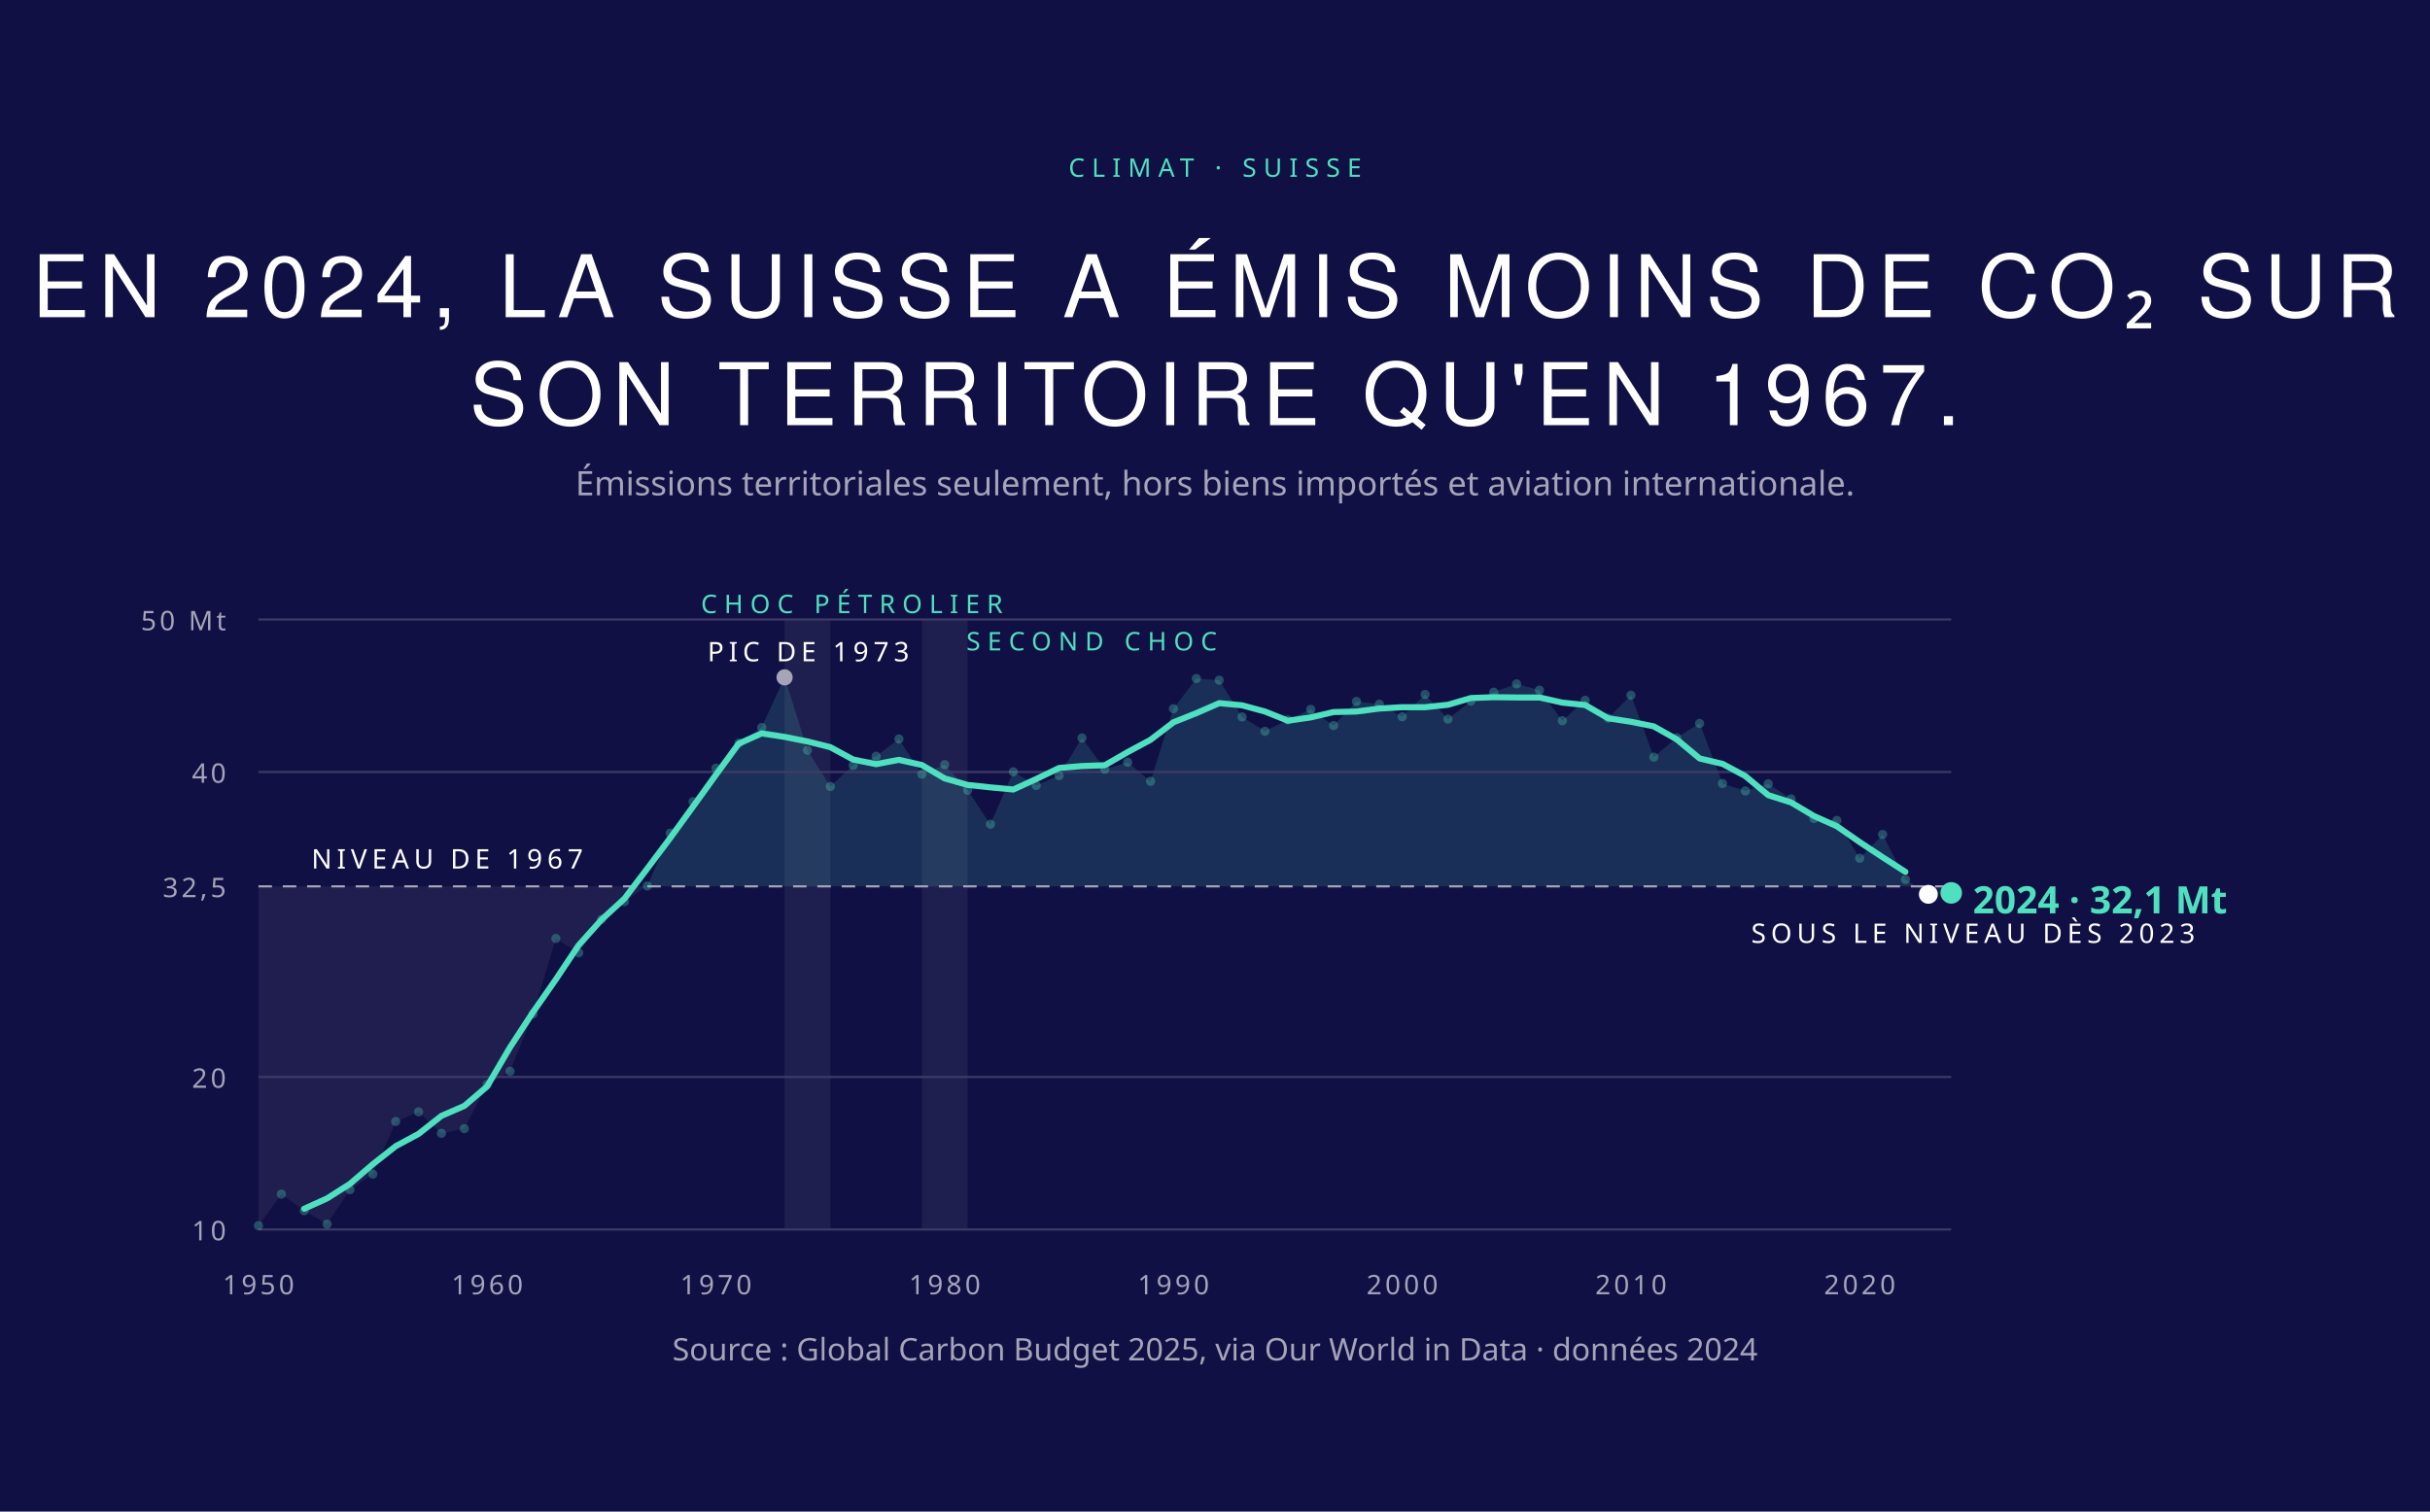
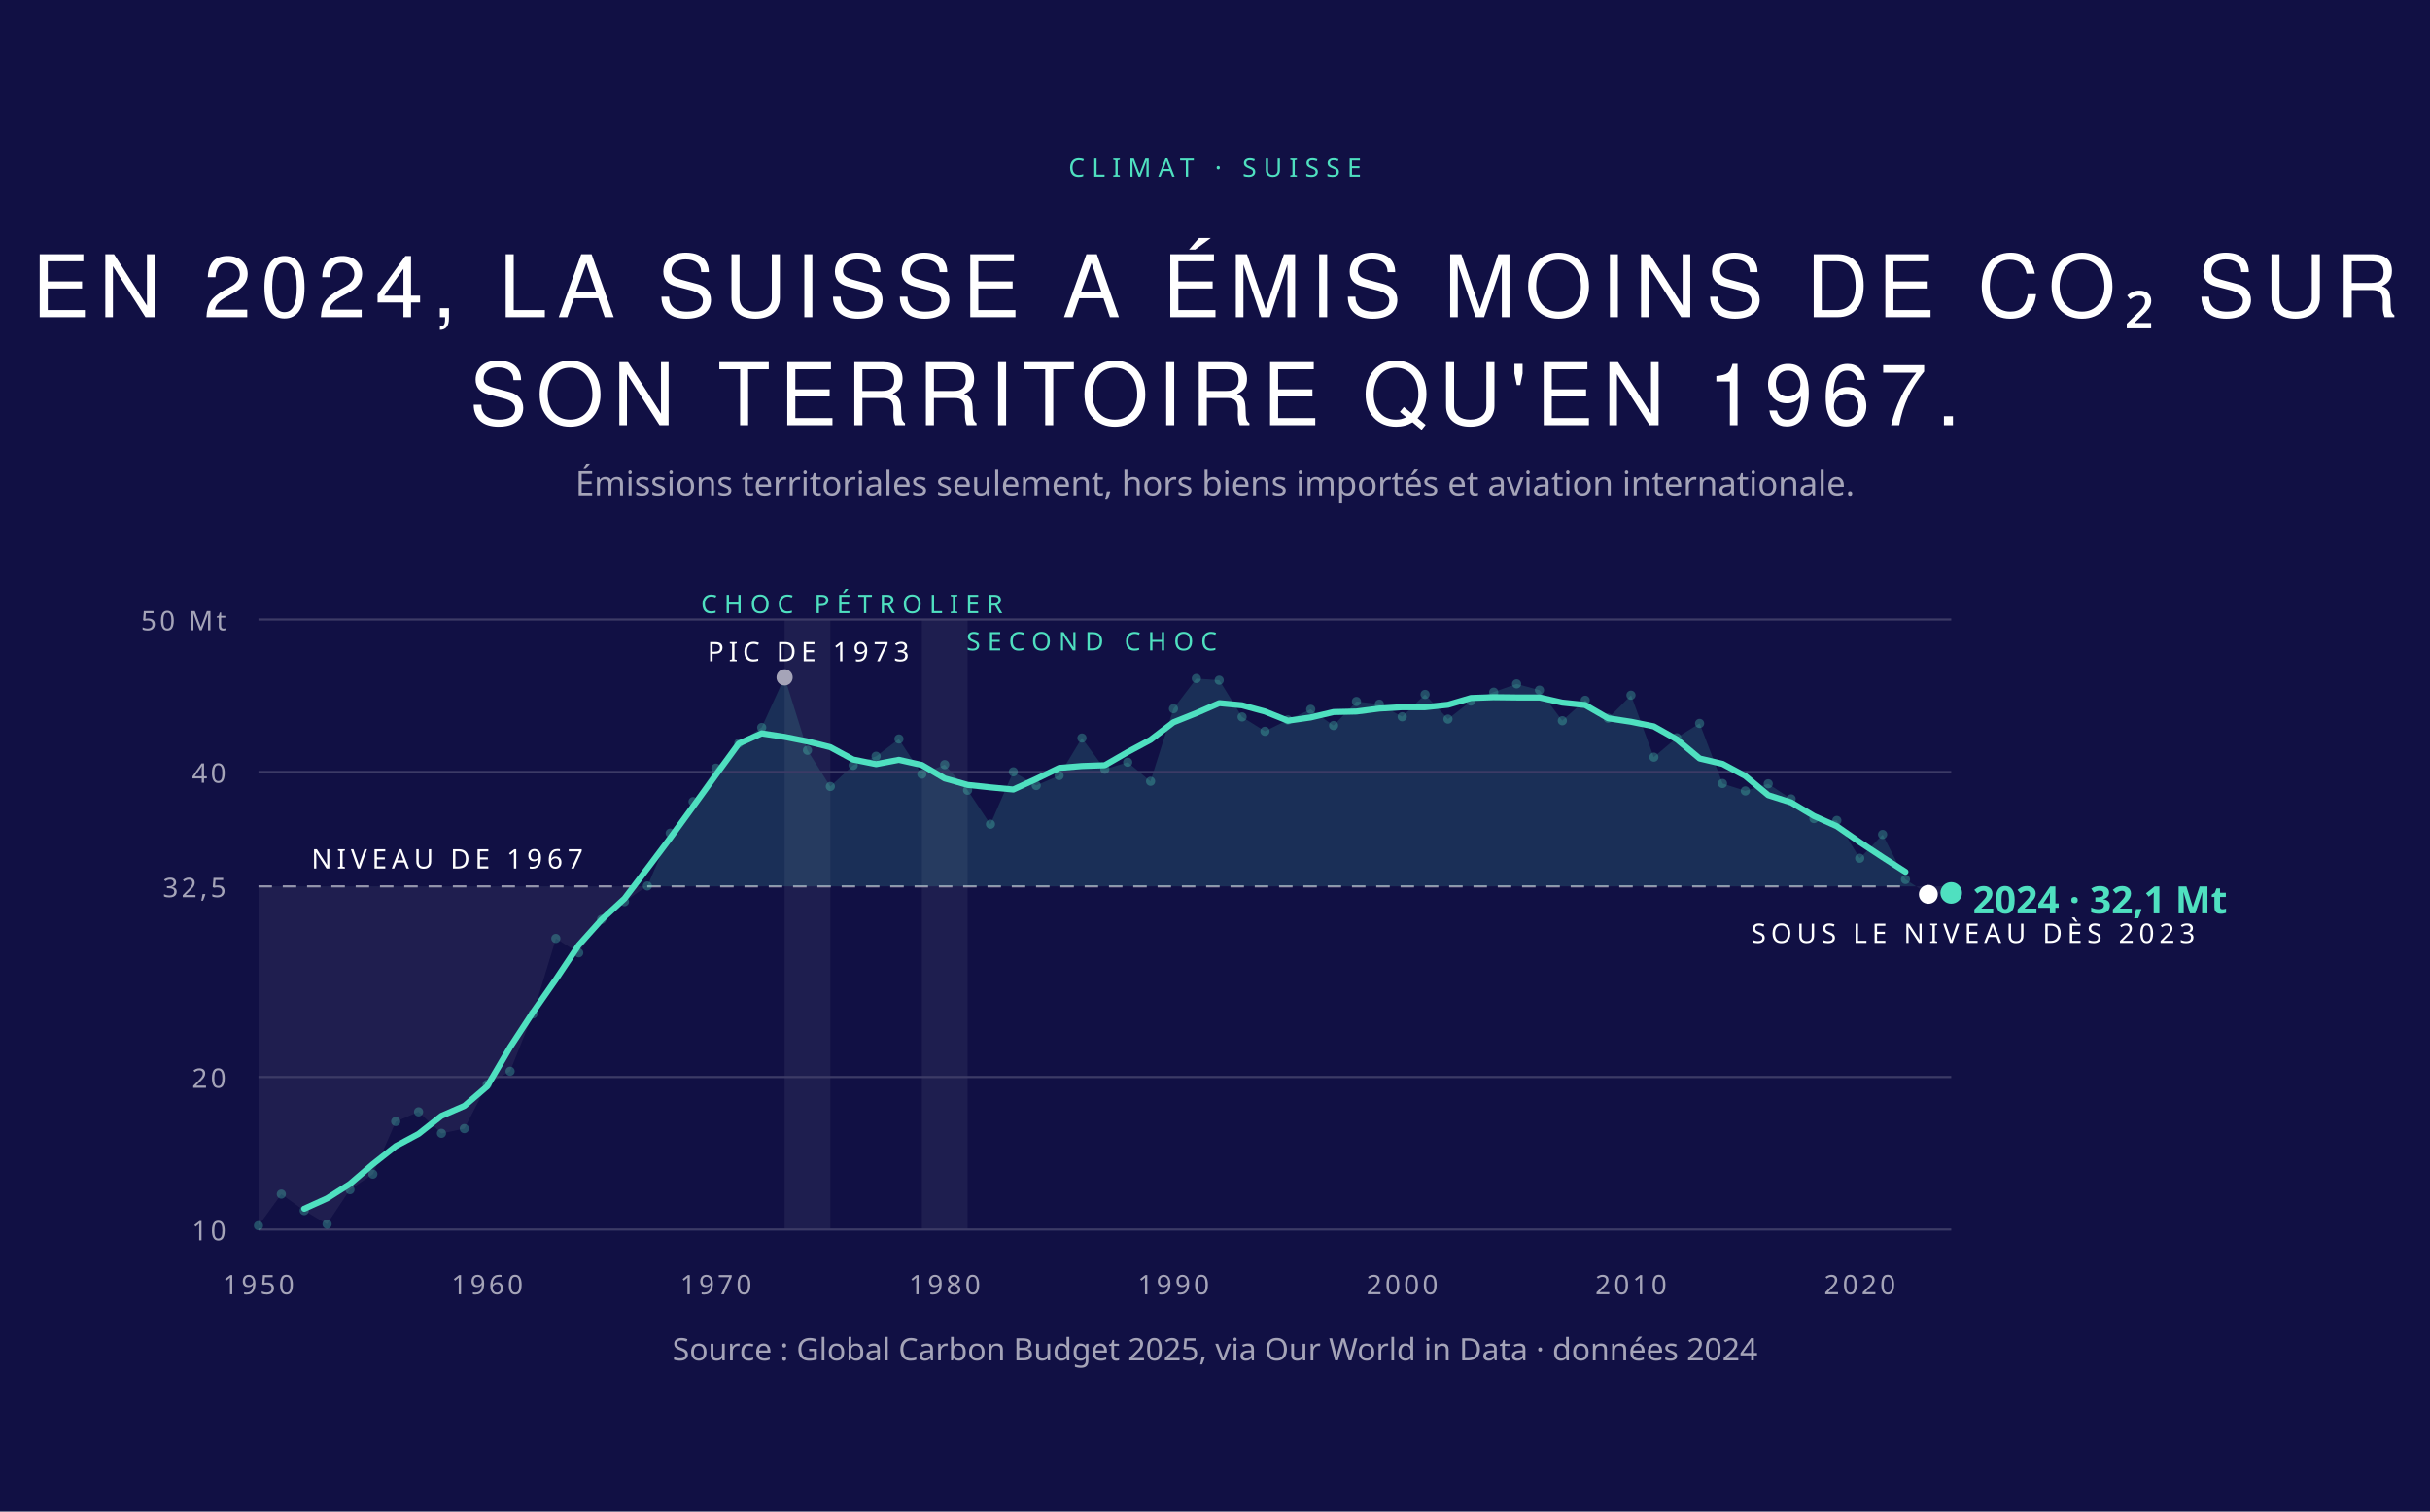
<svg xmlns="http://www.w3.org/2000/svg" width="900" height="560" viewBox="0 0 900 560" role="img">
  <defs>
    <clipPath id="above-ref">
      <rect x="95.725" y="229.5" width="626.949" height="98.875" />
    </clipPath>
    <clipPath id="below-ref">
      <rect x="95.725" y="328.375" width="626.949" height="127.125" />
    </clipPath>
  </defs>
  <rect x="0" y="0" width="900" height="560" fill="#111044" />
+   <line x1="95.725" x2="704.202" y1="328.375" y2="328.375" stroke="#FFFFFF" stroke-width="0.8" stroke-dasharray="5 4" opacity="0.55" />
  <text x="450" y="65.5" fill="#4FE0C0" font-family="Futura" font-size="9.5" font-weight="500" letter-spacing="2.6" text-anchor="middle">CLIMAT · SUISSE</text>
  <text x="450" y="117.5" fill="#FFFFFF" font-family="Helvetica Neue" font-size="32" font-weight="400" font-style="normal" letter-spacing="3.4" text-anchor="middle">EN 2024, LA SUISSE A ÉMIS MOINS DE CO₂ SUR</text>
  <text x="450" y="157.5" fill="#FFFFFF" font-family="Helvetica Neue" font-size="32" font-weight="400" font-style="normal" letter-spacing="3.4" text-anchor="middle">SON TERRITOIRE QU'EN 1967.</text>
  <text x="450" y="183.5" fill="#a5a4b8" font-family="Avenir Next" font-size="12.5" font-weight="400" font-style="normal" text-anchor="middle">Émissions territoriales seulement, hors biens importés et aviation internationale.</text>
  <text x="450" y="504" fill="#a5a4b8" font-family="Avenir Next" font-size="11.5" font-weight="400" font-style="normal" text-anchor="middle">Source : Global Carbon Budget 2025, via Our World in Data · données 2024</text>
  <rect x="290.587" y="229.5" width="16.945" height="226" fill="#a5a4b8" opacity="0.09" />
  <rect x="341.421" y="229.5" width="16.945" height="226" fill="#a5a4b8" opacity="0.09" />
  <g>
    <path d="M95.7,454.1L104.2,442.4L112.7,448.5L121.1,453.5L129.6,440.7L138.1,435L146.6,415.5L155,411.9L163.5,419.9L172,418.1L180.4,401.8L188.9,396.9L197.4,375.6L205.9,347.7L214.3,353L222.8,340.6L231.3,334L239.8,328.2L248.2,308.7L256.7,297L265.2,284.6L273.6,275.3L282.1,269.5L290.6,250.9L299.1,278L307.5,291.4L316,283.5L324.5,280.2L332.9,273.8L341.4,286.8L349.9,283.3L358.4,292.8L366.8,305.4L375.3,285.9L383.8,291L392.3,287.3L400.7,273.4L409.2,285L417.7,282.4L426.1,289.5L434.6,262.6L443.1,251.4L451.6,252L460,265.6L468.5,270.9L477,266.7L485.4,262.8L493.9,268.8L502.4,259.9L510.9,260.9L519.3,265.5L527.8,257.3L536.3,266.4L544.8,259.7L553.2,256.4L561.7,253.4L570.2,255.7L578.6,267L587.1,259.4L595.6,266.1L604.1,257.6L612.5,280.5L621,273.3L629.5,268L638,290.3L646.4,293L654.9,290.4L663.4,296L671.8,303.3L680.3,304L688.8,318L697.3,309.2L705.7,325.8L714.2,331.3L722.7,330.8L722.7,328.4L714.2,328.4L705.7,328.4L697.3,328.4L688.8,328.4L680.3,328.4L671.8,328.4L663.4,328.4L654.9,328.4L646.4,328.4L638,328.4L629.5,328.4L621,328.4L612.5,328.4L604.1,328.4L595.6,328.4L587.1,328.4L578.6,328.4L570.2,328.4L561.7,328.4L553.2,328.4L544.8,328.4L536.3,328.4L527.8,328.4L519.3,328.4L510.9,328.4L502.4,328.4L493.9,328.4L485.4,328.4L477,328.4L468.5,328.4L460,328.4L451.6,328.4L443.1,328.4L434.6,328.4L426.1,328.4L417.7,328.4L409.2,328.4L400.7,328.4L392.3,328.4L383.8,328.4L375.3,328.4L366.8,328.4L358.4,328.4L349.9,328.4L341.4,328.4L332.9,328.4L324.5,328.4L316,328.4L307.5,328.4L299.1,328.4L290.6,328.4L282.1,328.4L273.6,328.4L265.2,328.4L256.7,328.4L248.2,328.4L239.8,328.4L231.3,328.4L222.8,328.4L214.3,328.4L205.9,328.4L197.4,328.4L188.9,328.4L180.4,328.4L172,328.4L163.5,328.4L155,328.4L146.6,328.4L138.1,328.4L129.6,328.4L121.1,328.4L112.7,328.4L104.2,328.4L95.7,328.4Z" fill="#4FE0C0" opacity="0.15" clip-path="url(#above-ref)" />
    <path d="M95.7,454.1L104.2,442.4L112.7,448.5L121.1,453.5L129.6,440.7L138.1,435L146.6,415.5L155,411.9L163.5,419.9L172,418.1L180.4,401.8L188.9,396.9L197.4,375.6L205.9,347.7L214.3,353L222.8,340.6L231.3,334L239.8,328.2L248.2,308.7L256.7,297L265.2,284.6L273.6,275.3L282.1,269.5L290.6,250.9L299.1,278L307.5,291.4L316,283.5L324.5,280.2L332.9,273.8L341.4,286.8L349.9,283.3L358.4,292.8L366.8,305.4L375.3,285.9L383.8,291L392.3,287.3L400.7,273.4L409.2,285L417.7,282.4L426.1,289.5L434.6,262.6L443.1,251.4L451.6,252L460,265.6L468.5,270.9L477,266.7L485.4,262.8L493.9,268.8L502.4,259.9L510.9,260.9L519.3,265.5L527.8,257.3L536.3,266.4L544.8,259.7L553.2,256.4L561.7,253.4L570.2,255.7L578.6,267L587.1,259.4L595.6,266.1L604.1,257.6L612.5,280.5L621,273.3L629.5,268L638,290.3L646.4,293L654.9,290.4L663.4,296L671.8,303.3L680.3,304L688.8,318L697.3,309.2L705.7,325.8L714.2,331.3L722.7,330.8L722.7,328.4L714.2,328.4L705.7,328.4L697.3,328.4L688.8,328.4L680.3,328.4L671.8,328.4L663.4,328.4L654.9,328.4L646.4,328.4L638,328.4L629.5,328.4L621,328.4L612.5,328.4L604.1,328.4L595.6,328.4L587.1,328.4L578.6,328.4L570.2,328.4L561.7,328.4L553.2,328.4L544.8,328.4L536.3,328.4L527.8,328.4L519.3,328.4L510.9,328.4L502.4,328.4L493.9,328.4L485.4,328.4L477,328.4L468.5,328.4L460,328.4L451.6,328.4L443.1,328.4L434.6,328.4L426.1,328.4L417.7,328.4L409.2,328.4L400.7,328.4L392.3,328.4L383.8,328.4L375.3,328.4L366.8,328.4L358.4,328.4L349.9,328.4L341.4,328.4L332.9,328.4L324.5,328.4L316,328.4L307.5,328.4L299.1,328.4L290.6,328.4L282.1,328.4L273.6,328.4L265.2,328.4L256.7,328.4L248.2,328.4L239.8,328.4L231.3,328.4L222.8,328.4L214.3,328.4L205.9,328.4L197.4,328.4L188.9,328.4L180.4,328.4L172,328.4L163.5,328.4L155,328.4L146.6,328.4L138.1,328.4L129.6,328.4L121.1,328.4L112.7,328.4L104.2,328.4L95.7,328.4Z" fill="#a5a4b8" opacity="0.1" clip-path="url(#below-ref)" />
  </g>
  <g>
    <line x1="95.725" x2="722.674" y1="455.5" y2="455.5" stroke="#3c3b66" stroke-width="0.8" />
    <text x="83.725" y="459.5" fill="#a5a4b8" font-family="Futura" font-size="10" font-weight="400" letter-spacing="1.2" text-anchor="end">10</text>
  </g>
  <g>
    <line x1="95.725" x2="722.674" y1="399" y2="399" stroke="#3c3b66" stroke-width="0.8" />
    <text x="83.725" y="403" fill="#a5a4b8" font-family="Futura" font-size="10" font-weight="400" letter-spacing="1.2" text-anchor="end">20</text>
  </g>
  <g>
    <text x="83.725" y="332.375" fill="#a5a4b8" font-family="Futura" font-size="10" font-weight="400" letter-spacing="1.2" text-anchor="end">32,5</text>
  </g>
  <g>
    <line x1="95.725" x2="722.674" y1="286" y2="286" stroke="#3c3b66" stroke-width="0.8" />
    <text x="83.725" y="290" fill="#a5a4b8" font-family="Futura" font-size="10" font-weight="400" letter-spacing="1.2" text-anchor="end">40</text>
  </g>
  <g>
    <line x1="95.725" x2="722.674" y1="229.5" y2="229.5" stroke="#3c3b66" stroke-width="0.8" />
    <text x="83.725" y="233.5" fill="#a5a4b8" font-family="Futura" font-size="10" font-weight="400" letter-spacing="1.2" text-anchor="end">50 Mt</text>
  </g>
  <text x="95.725" y="479.5" fill="#a5a4b8" font-family="Futura" font-size="10" font-weight="400" letter-spacing="1.2" text-anchor="middle">1950</text>
  <text x="180.447" y="479.5" fill="#a5a4b8" font-family="Futura" font-size="10" font-weight="400" letter-spacing="1.2" text-anchor="middle">1960</text>
  <text x="265.17" y="479.5" fill="#a5a4b8" font-family="Futura" font-size="10" font-weight="400" letter-spacing="1.2" text-anchor="middle">1970</text>
  <text x="349.893" y="479.5" fill="#a5a4b8" font-family="Futura" font-size="10" font-weight="400" letter-spacing="1.2" text-anchor="middle">1980</text>
  <text x="434.616" y="479.5" fill="#a5a4b8" font-family="Futura" font-size="10" font-weight="400" letter-spacing="1.2" text-anchor="middle">1990</text>
  <text x="519.339" y="479.5" fill="#a5a4b8" font-family="Futura" font-size="10" font-weight="400" letter-spacing="1.2" text-anchor="middle">2000</text>
  <text x="604.062" y="479.5" fill="#a5a4b8" font-family="Futura" font-size="10" font-weight="400" letter-spacing="1.2" text-anchor="middle">2010</text>
  <text x="688.785" y="479.5" fill="#a5a4b8" font-family="Futura" font-size="10" font-weight="400" letter-spacing="1.2" text-anchor="middle">2020</text>
-   <line x1="95.725" x2="722.674" y1="328.375" y2="328.375" stroke="#a5a4b8" stroke-width="0.8" stroke-dasharray="5 4" />
  <g>
    <circle cx="95.725" cy="454.081" r="1.7" fill="#4FE0C0" opacity="0.3" />
    <circle cx="104.197" cy="442.389" r="1.7" fill="#4FE0C0" opacity="0.3" />
    <circle cx="112.669" cy="448.498" r="1.7" fill="#4FE0C0" opacity="0.3" />
    <circle cx="121.141" cy="453.513" r="1.7" fill="#4FE0C0" opacity="0.3" />
    <circle cx="129.614" cy="440.745" r="1.7" fill="#4FE0C0" opacity="0.3" />
    <circle cx="138.086" cy="434.976" r="1.7" fill="#4FE0C0" opacity="0.3" />
    <circle cx="146.558" cy="415.481" r="1.7" fill="#4FE0C0" opacity="0.3" />
    <circle cx="155.031" cy="411.904" r="1.7" fill="#4FE0C0" opacity="0.3" />
    <circle cx="163.503" cy="419.866" r="1.7" fill="#4FE0C0" opacity="0.3" />
    <circle cx="171.975" cy="418.117" r="1.7" fill="#4FE0C0" opacity="0.3" />
    <circle cx="180.447" cy="401.751" r="1.7" fill="#4FE0C0" opacity="0.3" />
    <circle cx="188.92" cy="396.878" r="1.7" fill="#4FE0C0" opacity="0.3" />
    <circle cx="197.392" cy="375.639" r="1.7" fill="#4FE0C0" opacity="0.3" />
    <circle cx="205.864" cy="347.67" r="1.7" fill="#4FE0C0" opacity="0.3" />
    <circle cx="214.337" cy="352.988" r="1.7" fill="#4FE0C0" opacity="0.3" />
    <circle cx="222.809" cy="340.579" r="1.7" fill="#4FE0C0" opacity="0.3" />
    <circle cx="231.281" cy="334.044" r="1.7" fill="#4FE0C0" opacity="0.3" />
    <circle cx="239.754" cy="328.222" r="1.7" fill="#4FE0C0" opacity="0.3" />
    <circle cx="248.226" cy="308.664" r="1.7" fill="#4FE0C0" opacity="0.3" />
    <circle cx="256.698" cy="296.993" r="1.7" fill="#4FE0C0" opacity="0.3" />
    <circle cx="265.17" cy="284.578" r="1.7" fill="#4FE0C0" opacity="0.3" />
    <circle cx="273.643" cy="275.3" r="1.7" fill="#4FE0C0" opacity="0.3" />
    <circle cx="282.115" cy="269.523" r="1.7" fill="#4FE0C0" opacity="0.3" />
    <circle cx="290.587" cy="250.942" r="1.7" fill="#4FE0C0" opacity="0.3" />
    <circle cx="299.06" cy="277.951" r="1.7" fill="#4FE0C0" opacity="0.3" />
    <circle cx="307.532" cy="291.37" r="1.7" fill="#4FE0C0" opacity="0.3" />
    <circle cx="316.004" cy="283.544" r="1.7" fill="#4FE0C0" opacity="0.3" />
    <circle cx="324.476" cy="280.176" r="1.7" fill="#4FE0C0" opacity="0.3" />
    <circle cx="332.949" cy="273.767" r="1.7" fill="#4FE0C0" opacity="0.3" />
    <circle cx="341.421" cy="286.802" r="1.7" fill="#4FE0C0" opacity="0.3" />
    <circle cx="349.893" cy="283.278" r="1.7" fill="#4FE0C0" opacity="0.3" />
    <circle cx="358.366" cy="292.769" r="1.7" fill="#4FE0C0" opacity="0.3" />
    <circle cx="366.838" cy="305.352" r="1.7" fill="#4FE0C0" opacity="0.3" />
    <circle cx="375.31" cy="285.94" r="1.7" fill="#4FE0C0" opacity="0.3" />
    <circle cx="383.782" cy="291.019" r="1.7" fill="#4FE0C0" opacity="0.3" />
    <circle cx="392.255" cy="287.343" r="1.7" fill="#4FE0C0" opacity="0.3" />
    <circle cx="400.727" cy="273.423" r="1.7" fill="#4FE0C0" opacity="0.3" />
    <circle cx="409.199" cy="284.971" r="1.7" fill="#4FE0C0" opacity="0.3" />
    <circle cx="417.672" cy="282.385" r="1.7" fill="#4FE0C0" opacity="0.3" />
    <circle cx="426.144" cy="289.455" r="1.7" fill="#4FE0C0" opacity="0.3" />
    <circle cx="434.616" cy="262.56" r="1.7" fill="#4FE0C0" opacity="0.3" />
    <circle cx="443.088" cy="251.361" r="1.7" fill="#4FE0C0" opacity="0.3" />
    <circle cx="451.561" cy="251.998" r="1.7" fill="#4FE0C0" opacity="0.3" />
    <circle cx="460.033" cy="265.605" r="1.7" fill="#4FE0C0" opacity="0.3" />
    <circle cx="468.505" cy="270.926" r="1.7" fill="#4FE0C0" opacity="0.3" />
    <circle cx="476.978" cy="266.712" r="1.7" fill="#4FE0C0" opacity="0.3" />
    <circle cx="485.45" cy="262.796" r="1.7" fill="#4FE0C0" opacity="0.3" />
    <circle cx="493.922" cy="268.788" r="1.7" fill="#4FE0C0" opacity="0.3" />
    <circle cx="502.394" cy="259.883" r="1.7" fill="#4FE0C0" opacity="0.3" />
    <circle cx="510.867" cy="260.877" r="1.7" fill="#4FE0C0" opacity="0.3" />
    <circle cx="519.339" cy="265.544" r="1.7" fill="#4FE0C0" opacity="0.3" />
    <circle cx="527.811" cy="257.27" r="1.7" fill="#4FE0C0" opacity="0.3" />
    <circle cx="536.284" cy="266.411" r="1.7" fill="#4FE0C0" opacity="0.3" />
    <circle cx="544.756" cy="259.724" r="1.7" fill="#4FE0C0" opacity="0.3" />
    <circle cx="553.228" cy="256.444" r="1.7" fill="#4FE0C0" opacity="0.3" />
    <circle cx="561.701" cy="253.365" r="1.7" fill="#4FE0C0" opacity="0.3" />
    <circle cx="570.173" cy="255.688" r="1.7" fill="#4FE0C0" opacity="0.3" />
    <circle cx="578.645" cy="267.019" r="1.7" fill="#4FE0C0" opacity="0.3" />
    <circle cx="587.117" cy="259.44" r="1.7" fill="#4FE0C0" opacity="0.3" />
    <circle cx="595.59" cy="266.079" r="1.7" fill="#4FE0C0" opacity="0.3" />
    <circle cx="604.062" cy="257.56" r="1.7" fill="#4FE0C0" opacity="0.3" />
    <circle cx="612.534" cy="280.501" r="1.7" fill="#4FE0C0" opacity="0.3" />
    <circle cx="621.007" cy="273.332" r="1.7" fill="#4FE0C0" opacity="0.3" />
    <circle cx="629.479" cy="268.016" r="1.7" fill="#4FE0C0" opacity="0.3" />
    <circle cx="637.951" cy="290.271" r="1.7" fill="#4FE0C0" opacity="0.3" />
    <circle cx="646.423" cy="293.028" r="1.7" fill="#4FE0C0" opacity="0.3" />
    <circle cx="654.896" cy="290.38" r="1.7" fill="#4FE0C0" opacity="0.3" />
    <circle cx="663.368" cy="295.978" r="1.7" fill="#4FE0C0" opacity="0.3" />
    <circle cx="671.84" cy="303.26" r="1.7" fill="#4FE0C0" opacity="0.3" />
    <circle cx="680.313" cy="303.954" r="1.7" fill="#4FE0C0" opacity="0.3" />
    <circle cx="688.785" cy="317.961" r="1.7" fill="#4FE0C0" opacity="0.3" />
    <circle cx="697.257" cy="309.151" r="1.7" fill="#4FE0C0" opacity="0.3" />
    <circle cx="705.729" cy="325.829" r="1.7" fill="#4FE0C0" opacity="0.3" />
    <circle cx="714.202" cy="331.327" r="1.7" fill="#4FE0C0" opacity="0.3" />
    <circle cx="722.674" cy="330.795" r="1.7" fill="#4FE0C0" opacity="0.3" />
    <path d="M112.7,447.8L121.1,444L129.6,438.6L138.1,431.3L146.6,424.6L155,420.1L163.5,413.4L172,409.7L180.4,402.5L188.9,388L197.4,375L205.9,362.8L214.3,350.2L222.8,340.7L231.3,332.9L239.8,321.7L248.2,310.5L256.7,298.8L265.2,287L273.6,275.5L282.1,271.7L290.6,273L299.1,274.7L307.5,276.8L316,281.4L324.5,283.1L332.9,281.5L341.4,283.4L349.9,288.4L358.4,290.8L366.8,291.7L375.3,292.5L383.8,288.6L392.3,284.5L400.7,283.8L409.2,283.5L417.7,278.6L426.1,274.1L434.6,267.6L443.1,264.2L451.6,260.5L460,261.3L468.5,263.6L477,267L485.4,265.8L493.9,263.8L502.4,263.6L510.9,262.5L519.3,262L527.8,262L536.3,261.1L544.8,258.6L553.2,258.3L561.7,258.4L570.2,258.4L578.6,260.3L587.1,261.2L595.6,266.1L604.1,267.4L612.5,269.1L621,273.9L629.5,281L638,283L646.4,287.5L654.9,294.6L663.4,297.3L671.8,302.3L680.3,306.1L688.8,312L697.3,317.6L705.7,323" fill="none" stroke="#4FE0C0" stroke-width="2.25" stroke-linejoin="round" stroke-linecap="round" />
  </g>
  <circle cx="290.587" cy="250.942" r="3" fill="#a5a4b8" />
  <circle cx="722.674" cy="330.795" r="4" fill="#4FE0C0" />
  <circle cx="714.202" cy="331.327" r="3.5" fill="#FFFFFF" />
  <text x="259.601" y="227.138" fill="#4FE0C0" font-family="Futura" font-size="9.5" font-weight="500" font-style="normal" letter-spacing="2.6">CHOC PÉTROLIER</text>
  <text x="357.893" y="240.957" fill="#4FE0C0" font-family="Futura" font-size="9.5" font-weight="500" font-style="normal" letter-spacing="2.6">SECOND CHOC</text>
  <text x="648.591" y="349.327" fill="#FFFFFF" font-family="Futura" font-size="10" font-weight="500" font-style="normal" letter-spacing="1.8">SOUS LE NIVEAU DÈS 2023</text>
  <text x="115.351" y="321.757" fill="#FFFFFF" font-family="Futura" font-size="10" font-weight="500" font-style="normal" letter-spacing="1.8">NIVEAU DE 1967</text>
  <text x="262.042" y="244.998" fill="#FFFFFF" font-family="Futura" font-size="10" font-weight="500" font-style="normal" letter-spacing="1.8">PIC DE 1973</text>
  <text x="730.674" y="338.383" fill="#4FE0C0" font-family="Futura" font-size="14" font-weight="600" font-style="normal" letter-spacing="0">2024 · 32,1 Mt</text>
</svg>
